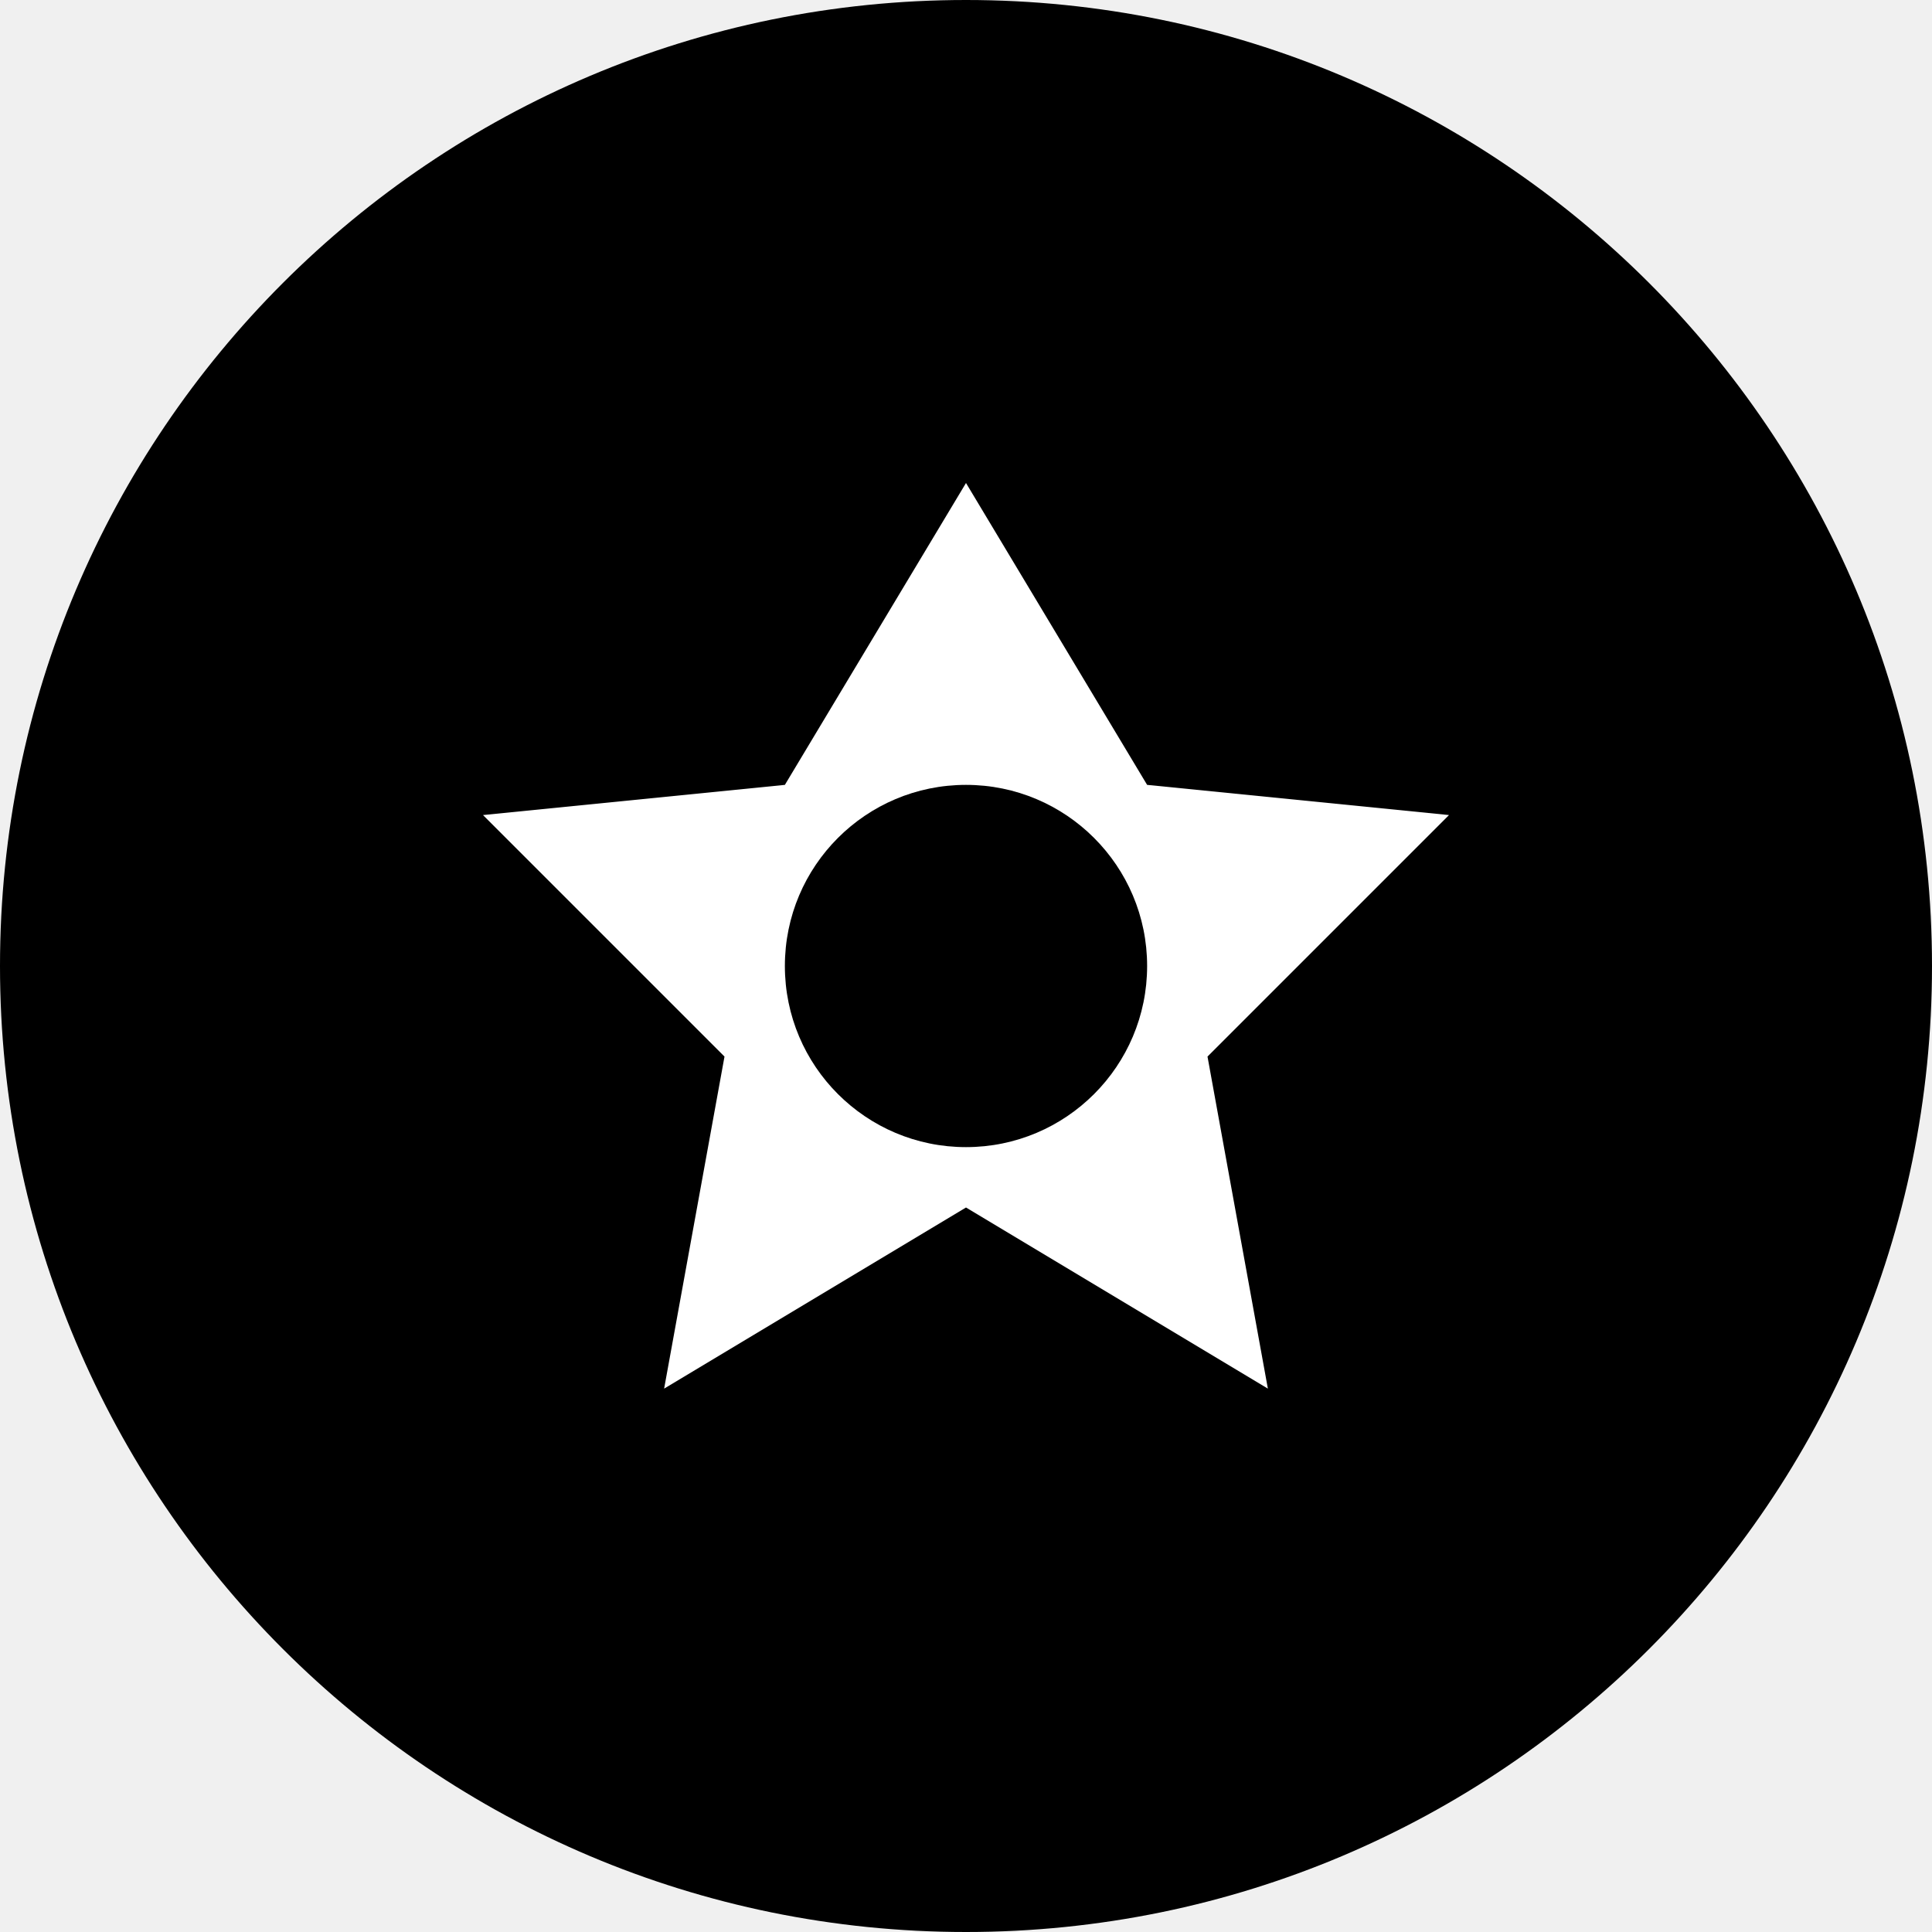
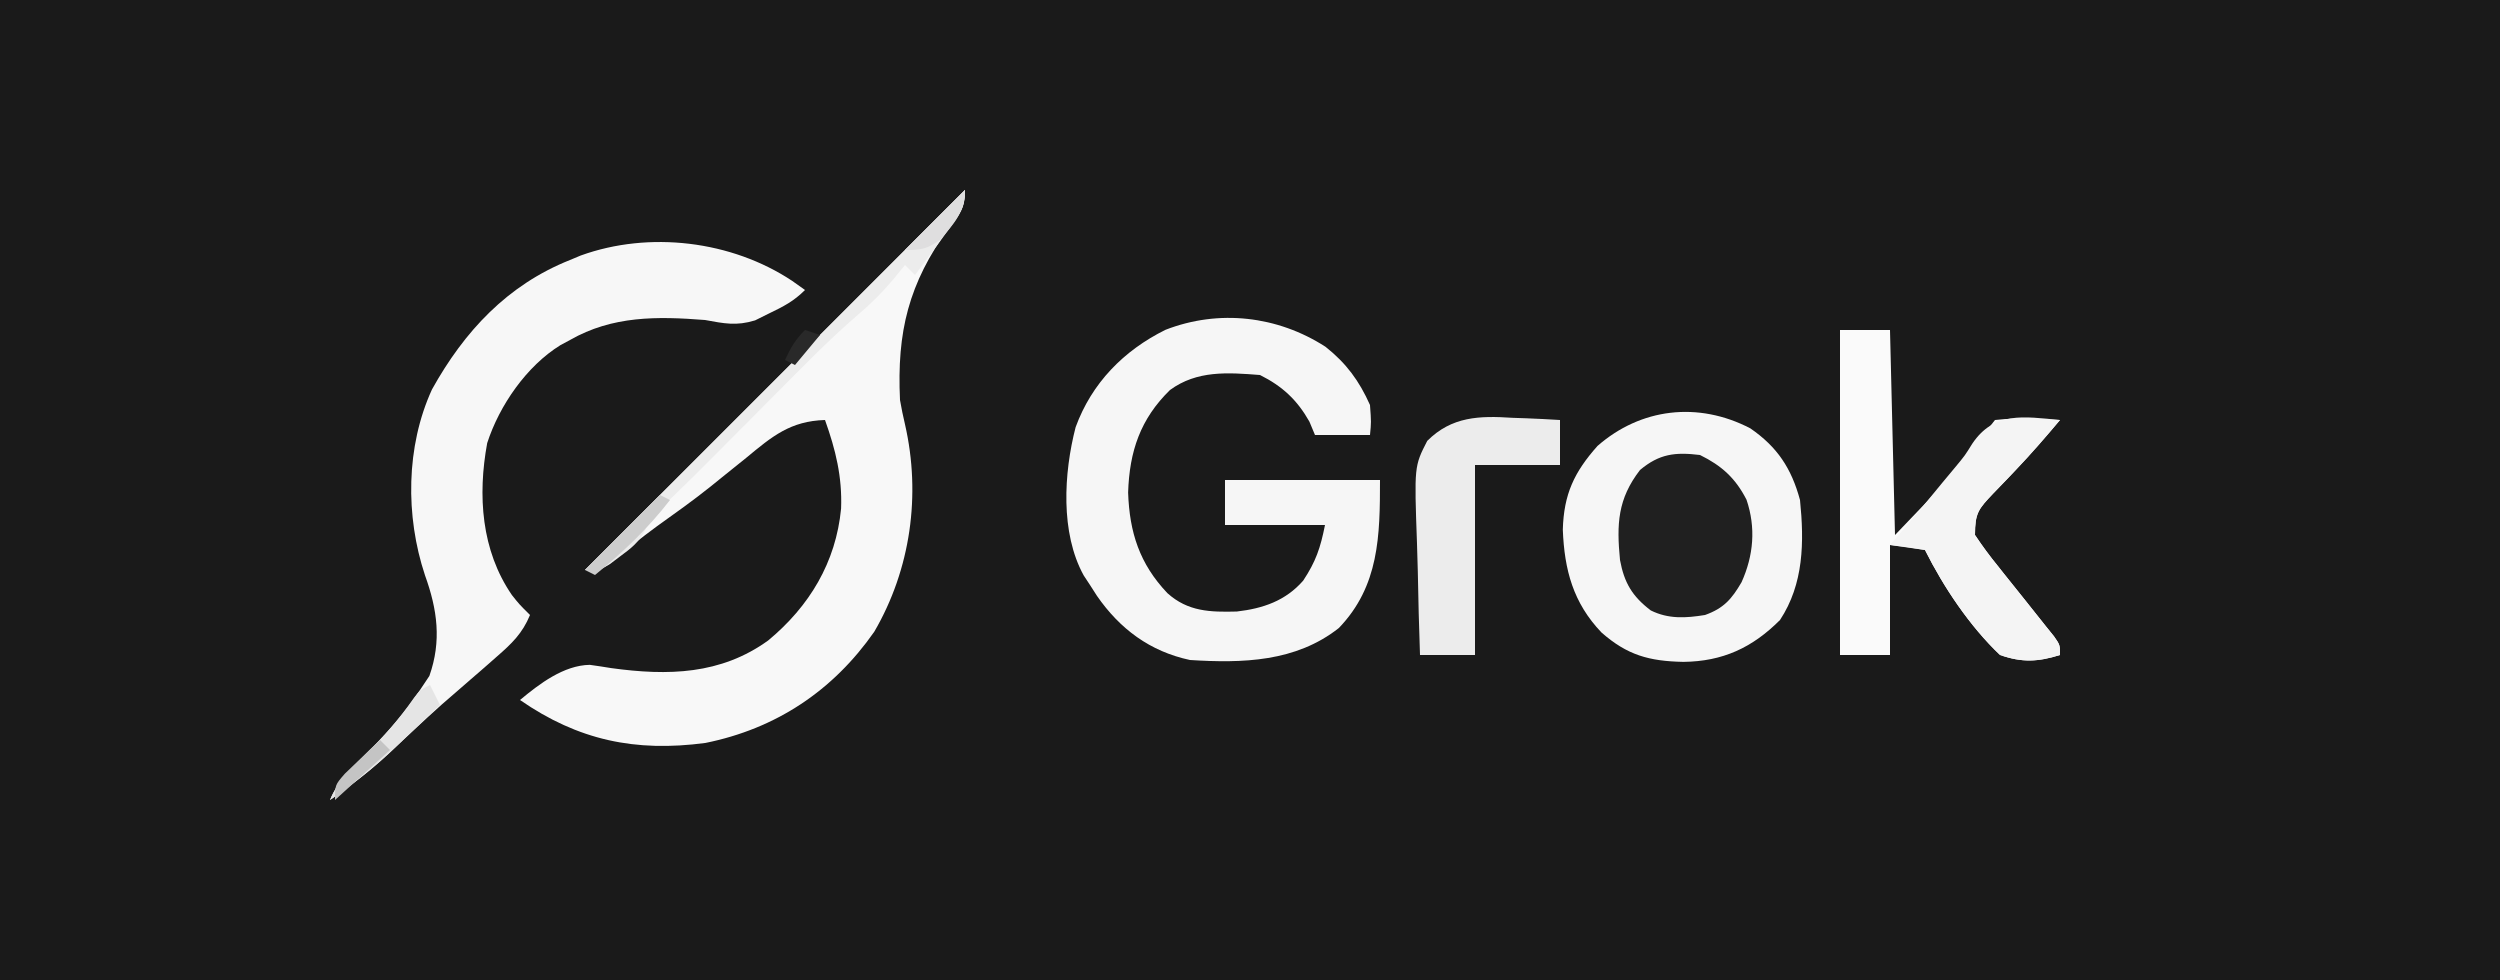
- <svg xmlns="http://www.w3.org/2000/svg" width="32" height="32" viewBox="0 0 32 32" fill="none">
-   <circle cx="16" cy="16" r="16" fill="#000000" />
-   <path d="M16 8L13 13L8 13.5L12 17.5L11 23L16 20L21 23L20 17.5L24 13.5L19 13L16 8Z" fill="white" />
-   <circle cx="16" cy="16" r="3" fill="#000000" />
+ <svg xmlns="http://www.w3.org/2000/svg" version="1.1" width="500" height="196">
+   <path d="M0 0 C165 0 330 0 500 0 C500 64.68 500 129.36 500 196 C335 196 170 196 0 196 C0 131.32 0 66.64 0 0 Z " fill="#1A1A1A" transform="translate(0,0)" />
+   <path d="M0 0 C0 3.712 -0.97 4.587 -3.188 7.5 C-11.293 18.712 -13.641 28.343 -13 42 C-12.715 43.634 -12.387 45.262 -12 46.875 C-8.775 60.98 -10.865 75.842 -18.137 88.328 C-26.39 100.162 -37.808 107.741 -51.922 110.59 C-65.952 112.459 -77.38 110.045 -89 102 C-85.128 98.774 -80.262 95.052 -75.043 94.969 C-73.608 95.166 -72.176 95.386 -70.746 95.621 C-59.428 97.183 -48.842 96.948 -39.348 90.082 C-31.139 83.271 -25.807 74.488 -24.781 63.699 C-24.544 57.346 -25.871 51.957 -28 46 C-34.917 46.21 -38.543 49.242 -43.75 53.562 C-45.347 54.848 -46.944 56.131 -48.543 57.414 C-49.309 58.034 -50.075 58.655 -50.865 59.294 C-54.35 62.078 -57.967 64.656 -61.598 67.246 C-64.867 69.633 -68.001 72.177 -71.125 74.75 C-73 76 -73 76 -76 76 C-50.92 50.92 -25.84 25.84 0 0 Z " fill="#F8F8F8" transform="translate(193,38)" />
+   <path d="M0 0 C4.159 3.301 6.738 6.804 8.898 11.645 C9.148 15.082 9.148 15.082 8.898 17.645 C5.268 17.645 1.638 17.645 -2.102 17.645 C-2.473 16.758 -2.844 15.871 -3.227 14.957 C-5.666 10.648 -8.609 7.891 -13.102 5.645 C-19.548 5.143 -25.686 4.682 -31.102 8.645 C-37.037 14.442 -39.211 20.899 -39.477 29.145 C-39.209 37.137 -37.184 43.413 -31.625 49.27 C-27.522 52.973 -23.053 53.092 -17.73 52.949 C-12.494 52.342 -7.999 50.813 -4.465 46.773 C-1.931 42.932 -1.03 40.289 -0.102 35.645 C-6.702 35.645 -13.302 35.645 -20.102 35.645 C-20.102 32.675 -20.102 29.705 -20.102 26.645 C-9.872 26.645 0.358 26.645 10.898 26.645 C10.898 37.794 10.742 47.848 2.672 56.246 C-5.95 63.044 -16.587 63.311 -27.102 62.645 C-35.115 60.928 -41.113 56.448 -45.711 49.816 C-46.17 49.1 -46.629 48.383 -47.102 47.645 C-47.519 47.01 -47.937 46.376 -48.367 45.723 C-53.051 37.213 -52.352 25.27 -49.977 16.082 C-46.758 7.263 -40.368 0.749 -32.012 -3.391 C-21.33 -7.543 -9.596 -6.189 0 0 Z " fill="#F6F6F6" transform="translate(265.1016,69.35547)" />
+   <path d="M0 0 C5.41 3.72 8.233 8.021 9.938 14.332 C10.791 22.711 10.702 31.113 5.938 38.332 C0.399 43.882 -5.52 46.613 -13.375 46.707 C-20.23 46.576 -24.633 45.354 -29.773 40.824 C-35.431 34.891 -37.185 28.328 -37.5 20.27 C-37.301 13.165 -35.231 8.772 -30.562 3.52 C-21.954 -4.013 -10.479 -5.451 0 0 Z " fill="#F6F6F6" transform="translate(350.0625,85.66797)" />
+   <path d="M0 0 C1.272 0.905 1.272 0.905 2.57 1.828 C0.309 4.089 -1.739 5.13 -4.617 6.516 C-6 7.202 -6 7.202 -7.41 7.902 C-11.165 9.054 -13.582 8.527 -17.43 7.828 C-26.966 7.08 -35.923 6.956 -44.43 11.828 C-45.06 12.167 -45.69 12.506 -46.34 12.855 C-53.109 17.036 -58.552 24.91 -60.992 32.445 C-62.913 42.906 -62.191 53.895 -56.051 62.836 C-54.592 64.673 -54.592 64.673 -52.43 66.828 C-53.94 70.505 -56.079 72.547 -59.055 75.141 C-59.958 75.935 -60.862 76.729 -61.793 77.547 C-62.663 78.3 -63.533 79.052 -64.43 79.828 C-65.701 80.932 -66.972 82.036 -68.242 83.141 C-68.876 83.691 -69.511 84.241 -70.164 84.809 C-71.989 86.436 -73.785 88.084 -75.57 89.754 C-76.134 90.28 -76.697 90.806 -77.278 91.348 C-78.388 92.388 -79.496 93.431 -80.599 94.478 C-84.327 97.967 -88.222 100.931 -92.43 103.828 C-90.887 100.09 -88.589 97.846 -85.68 95.078 C-81.444 90.922 -77.709 86.773 -74.43 81.828 C-73.811 80.9 -73.192 79.972 -72.555 79.016 C-70.09 72.033 -70.954 65.746 -73.43 58.891 C-77.37 47.041 -77.259 33.133 -72.035 21.719 C-65.585 10.106 -56.955 0.814 -44.43 -4.172 C-43.718 -4.47 -43.007 -4.767 -42.273 -5.074 C-28.589 -10.023 -12.132 -8.05 0 0 Z " fill="#F7F7F7" transform="translate(158.4297,56.17188)" />
+   <path d="M0 0 C3.3 0 6.6 0 10 0 C10.33 13.53 10.66 27.06 11 41 C21.57 30.022 21.57 30.022 31 18 C34.039 17.707 34.039 17.707 37.625 17.812 C38.814 17.84 40.002 17.867 41.227 17.895 C42.142 17.929 43.057 17.964 44 18 C41.129 21.414 38.236 24.772 35.152 27.996 C34.406 28.785 34.406 28.785 33.644 29.589 C32.64 30.645 31.628 31.694 30.608 32.735 C27.696 35.817 27 36.574 27 41 C28.455 43.186 29.911 45.162 31.562 47.188 C32.014 47.758 32.466 48.329 32.931 48.917 C34.279 50.619 35.638 52.31 37 54 C38.379 55.726 39.755 57.454 41.125 59.188 C41.684 59.882 42.244 60.577 42.82 61.293 C44 63 44 63 44 65 C39.567 66.388 36.413 66.538 32 65 C25.958 59.252 20.728 51.456 17 44 C14.69 43.67 12.38 43.34 10 43 C10 50.26 10 57.52 10 65 C6.7 65 3.4 65 0 65 C0 43.55 0 22.1 0 0 Z " fill="#FAFAFA" transform="translate(368,66)" />
+   <path d="M0 0 C4.306 2.111 7.102 4.626 9.305 8.949 C11.201 14.543 10.719 20.095 8.312 25.438 C6.362 28.789 4.753 30.666 1 32 C-2.826 32.624 -6.302 32.842 -9.844 31.086 C-13.575 28.251 -15.162 25.528 -16 21 C-16.695 13.822 -16.472 8.801 -12 3 C-8.13 -0.242 -4.967 -0.61 0 0 Z " fill="#202020" transform="translate(340,91)" />
+   <path d="M0 0 C0.918 0.032 1.836 0.063 2.781 0.096 C5.022 0.177 7.262 0.303 9.5 0.438 C9.5 3.408 9.5 6.378 9.5 9.438 C3.89 9.438 -1.72 9.438 -7.5 9.438 C-7.5 21.977 -7.5 34.517 -7.5 47.438 C-11.13 47.438 -14.76 47.438 -18.5 47.438 C-18.699 41.869 -18.843 36.303 -18.939 30.732 C-18.98 28.84 -19.034 26.947 -19.104 25.055 C-19.653 9.688 -19.653 9.688 -17.053 4.614 C-12.146 -0.288 -6.603 -0.437 0 0 Z " fill="#ECECEC" transform="translate(302.5,83.5625)" />
+   <path d="M0 0 C-2.871 3.414 -5.764 6.772 -8.848 9.996 C-9.345 10.522 -9.843 11.047 -10.356 11.589 C-11.36 12.645 -12.372 13.694 -13.392 14.735 C-16.304 17.817 -17 18.574 -17 23 C-15.545 25.186 -14.089 27.162 -12.438 29.188 C-11.986 29.758 -11.534 30.329 -11.069 30.917 C-9.721 32.619 -8.362 34.31 -7 36 C-5.621 37.726 -4.245 39.454 -2.875 41.188 C-2.316 41.882 -1.756 42.577 -1.18 43.293 C0 45 0 45 0 47 C-4.433 48.388 -7.587 48.538 -12 47 C-18.042 41.252 -23.272 33.456 -27 26 C-29.322 25.593 -31.657 25.256 -34 25 C-33.196 24.072 -32.391 23.144 -31.562 22.188 C-28.826 18.998 -26.156 15.758 -23.5 12.5 C-22.721 11.565 -21.943 10.631 -21.141 9.668 C-19.028 7.13 -19.028 7.13 -17.547 4.738 C-13.172 -1.758 -7.243 -0.677 0 0 Z " fill="#F4F4F4" transform="translate(412,84)" />
+   <path d="M0 0 C0 3.767 -1.121 4.921 -3.312 7.938 C-3.927 8.792 -4.542 9.647 -5.176 10.527 C-6.773 12.693 -8.38 14.851 -10 17 C-10.99 16.01 -10.99 16.01 -12 15 C-12.825 16.011 -13.65 17.021 -14.5 18.062 C-16.677 20.605 -18.89 22.844 -21.457 24.988 C-27.329 30.061 -32.726 35.62 -38.188 41.125 C-39.265 42.207 -40.342 43.289 -41.42 44.371 C-43.4 46.359 -45.379 48.349 -47.356 50.34 C-54.219 57.244 -54.219 57.244 -57.168 60.098 C-57.834 60.746 -58.501 61.394 -59.188 62.062 C-59.862 62.713 -60.536 63.364 -61.23 64.035 C-63.061 65.885 -63.061 65.885 -63.992 68.043 C-65.253 70.491 -66.731 71.623 -68.938 73.25 C-69.972 74.031 -69.972 74.031 -71.027 74.828 C-73 76 -73 76 -76 76 C-50.92 50.92 -25.84 25.84 0 0 Z " fill="#ECECEC" transform="translate(193,38)" />
+   <path d="M0 0 C0.66 1.32 1.32 2.64 2 4 C-0.348 6.236 -2.704 8.463 -5.062 10.688 C-6.048 11.626 -6.048 11.626 -7.053 12.584 C-11.16 16.449 -15.336 19.828 -20 23 C-18.457 19.262 -16.159 17.018 -13.25 14.25 C-9.459 10.552 -6.168 6.847 -3.156 2.496 C-2 1 -2 1 0 0 Z " fill="#E5E5E5" transform="translate(86,137)" />
+   <path d="M0 0 C0.66 0.33 1.32 0.66 2 1 C-2.427 6.738 -7.402 11.444 -13 16 C-13.66 15.67 -14.32 15.34 -15 15 C-10.05 10.05 -5.1 5.1 0 0 Z " fill="#CDCDCD" transform="translate(132,99)" />
+   <path d="M0 0 C0 4.353 -2.221 6.776 -5 10 C-7.708 11.832 -8.686 12 -12 12 C-8.04 8.04 -4.08 4.08 0 0 Z " fill="#DFDEDF" transform="translate(193,38)" />
+   <path d="M0 0 C0.66 0.66 1.32 1.32 2 2 C-1.63 5.3 -5.26 8.6 -9 12 C-9 9 -9 9 -7.031 6.738 C-5.778 5.538 -5.778 5.538 -4.5 4.312 C-3.665 3.504 -2.829 2.696 -1.969 1.863 C-1.319 1.248 -0.669 0.634 0 0 Z " fill="#C4C4C4" transform="translate(76,148)" />
+   <path d="M0 0 C0.99 0.33 1.98 0.66 3 1 C1.35 2.98 -0.3 4.96 -2 7 C-2.66 6.67 -3.32 6.34 -4 6 C-2.848 3.532 -1.952 1.952 0 0 Z " fill="#292929" transform="translate(161,66)" />
</svg>
